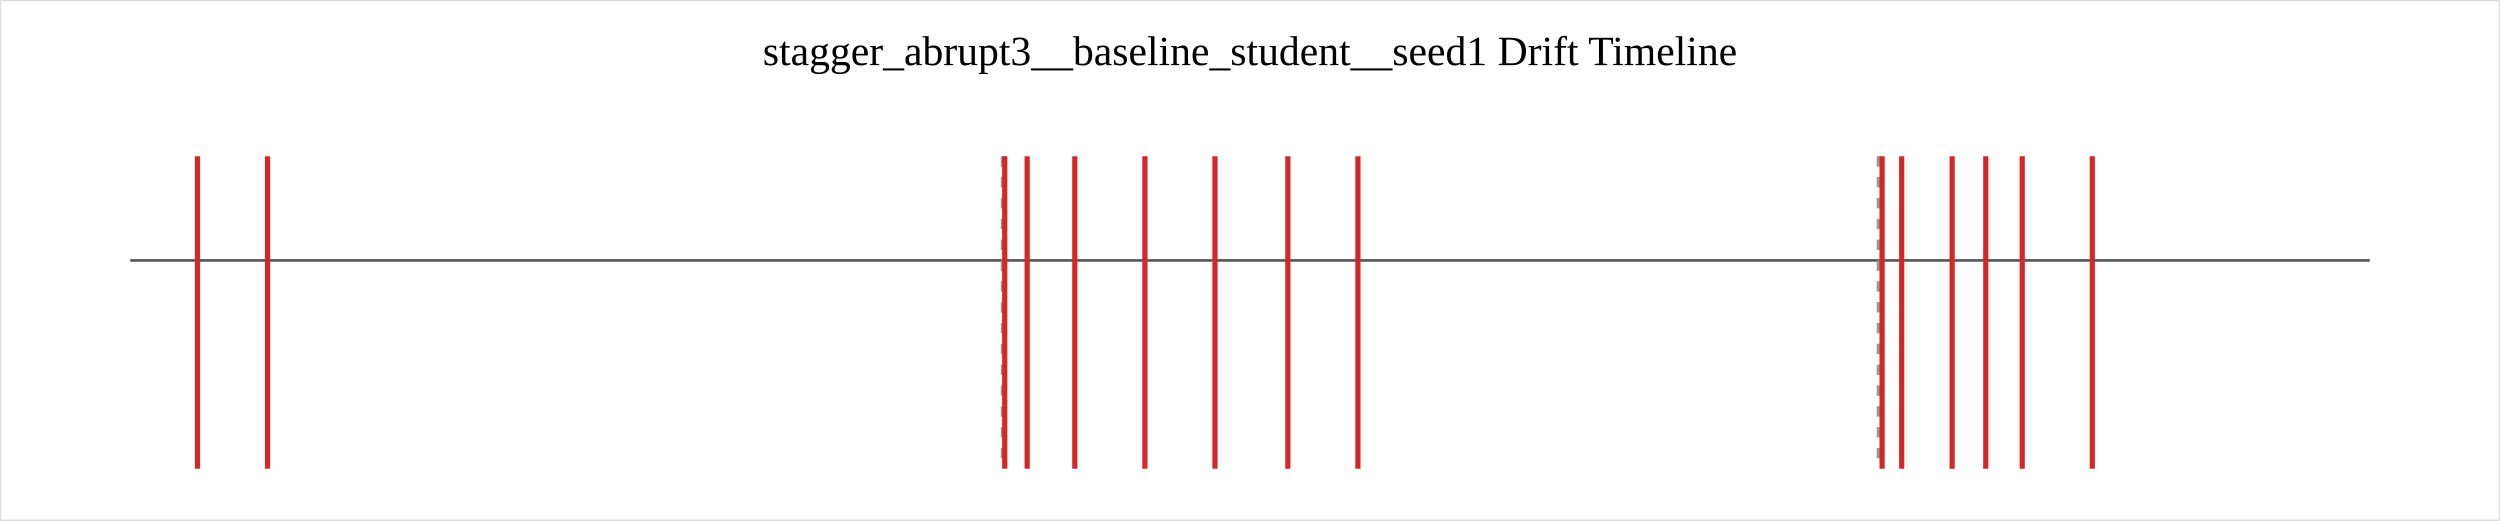
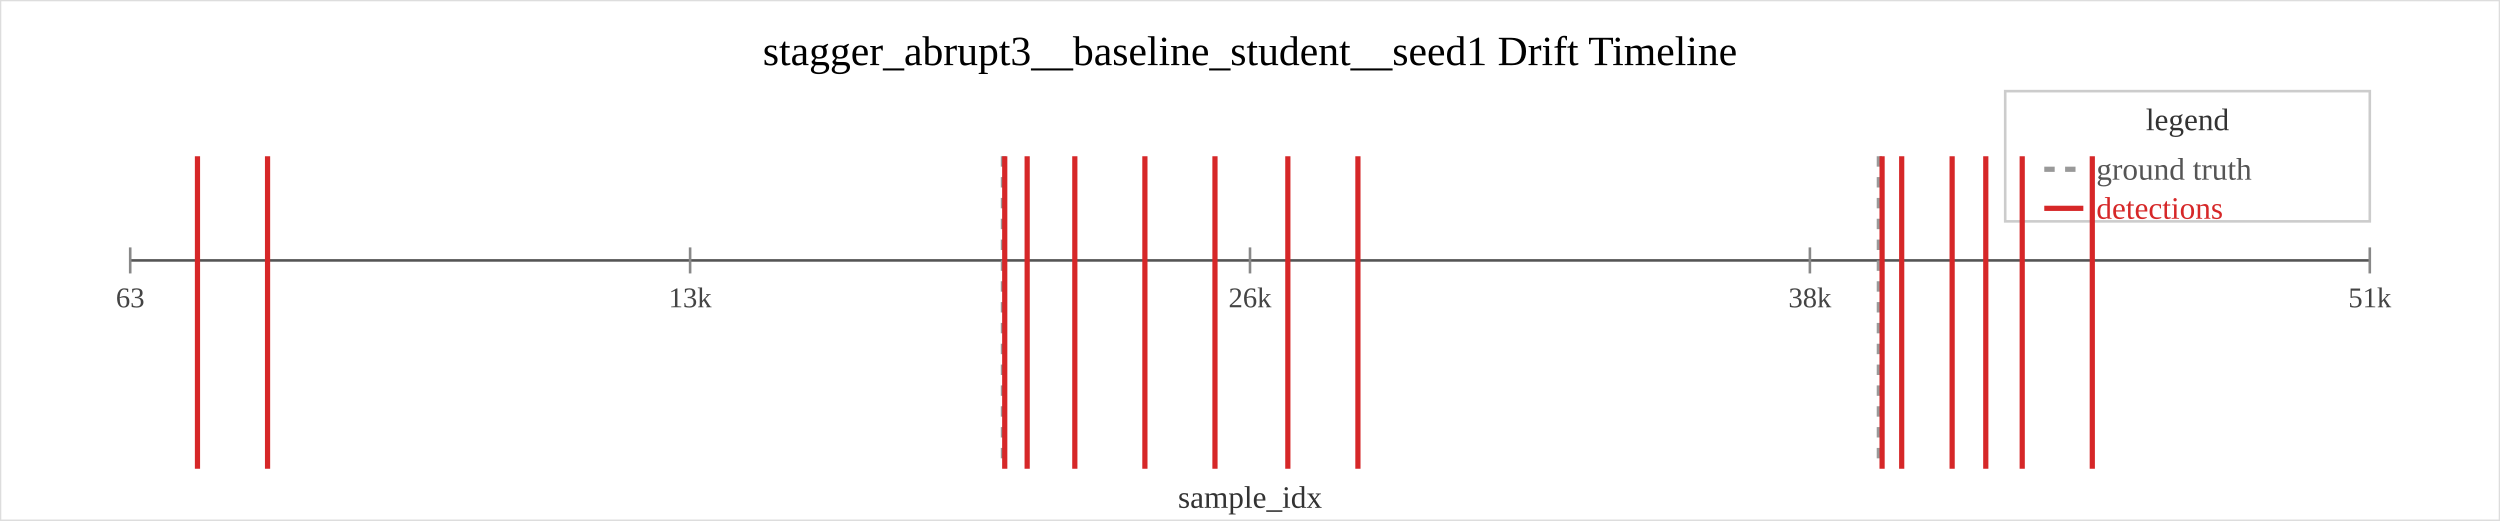
<svg xmlns="http://www.w3.org/2000/svg" width="960" height="200">
  <rect x="0" y="0" width="960" height="200" fill="#ffffff" stroke="#dddddd" />
  <text x="480.0" y="25" text-anchor="middle" font-size="16">stagger_abrupt3__baseline_student__seed1 Drift Timeline</text>
+   <text x="480.0" y="195" text-anchor="middle" font-size="12" fill="#333333">sample_idx</text>
  <line x1="50" y1="100.0" x2="910" y2="100.0" stroke="#555555" />
+   <line x1="50.00" y1="95.0" x2="50.00" y2="105.0" stroke="#888888" />
+   <text x="50.00" y="118.0" text-anchor="middle" font-size="11" fill="#444444">63</text>
+   <line x1="265.00" y1="95.0" x2="265.00" y2="105.0" stroke="#888888" />
+   <text x="265.00" y="118.0" text-anchor="middle" font-size="11" fill="#444444">13k</text>
+   <line x1="480.00" y1="95.0" x2="480.00" y2="105.0" stroke="#888888" />
+   <text x="480.00" y="118.0" text-anchor="middle" font-size="11" fill="#444444">26k</text>
+   <line x1="695.00" y1="95.0" x2="695.00" y2="105.0" stroke="#888888" />
+   <text x="695.00" y="118.0" text-anchor="middle" font-size="11" fill="#444444">38k</text>
+   <line x1="910.00" y1="95.0" x2="910.00" y2="105.0" stroke="#888888" />
+   <text x="910.00" y="118.0" text-anchor="middle" font-size="11" fill="#444444">51k</text>
+   <rect x="770" y="35" width="140" height="50" fill="#ffffff" stroke="#cccccc" />
+   <text x="840" y="50" text-anchor="middle" font-size="12" fill="#333333">legend</text>
+   <line x1="785" y1="65" x2="800" y2="65" stroke="#999999" stroke-width="2" stroke-dasharray="4,4" />
+   <text x="805" y="69" font-size="12" fill="#555555">ground truth</text>
+   <line x1="785" y1="80" x2="800" y2="80" stroke="#d62728" stroke-width="2" />
+   <text x="805" y="84" font-size="12" fill="#d62728">detections</text>
  <line x1="385.30" y1="60" x2="385.30" y2="180" stroke="#999999" stroke-width="2" stroke-dasharray="4,4" />
  <line x1="721.66" y1="60" x2="721.66" y2="180" stroke="#999999" stroke-width="2" stroke-dasharray="4,4" />
  <line x1="75.83" y1="60" x2="75.83" y2="180" stroke="#d62728" stroke-width="2" />
  <line x1="102.74" y1="60" x2="102.74" y2="180" stroke="#d62728" stroke-width="2" />
  <line x1="385.82" y1="60" x2="385.82" y2="180" stroke="#d62728" stroke-width="2" />
  <line x1="394.43" y1="60" x2="394.43" y2="180" stroke="#d62728" stroke-width="2" />
  <line x1="412.73" y1="60" x2="412.73" y2="180" stroke="#d62728" stroke-width="2" />
  <line x1="439.64" y1="60" x2="439.64" y2="180" stroke="#d62728" stroke-width="2" />
  <line x1="466.55" y1="60" x2="466.55" y2="180" stroke="#d62728" stroke-width="2" />
  <line x1="494.53" y1="60" x2="494.53" y2="180" stroke="#d62728" stroke-width="2" />
  <line x1="521.44" y1="60" x2="521.44" y2="180" stroke="#d62728" stroke-width="2" />
  <line x1="722.72" y1="60" x2="722.72" y2="180" stroke="#d62728" stroke-width="2" />
  <line x1="730.25" y1="60" x2="730.25" y2="180" stroke="#d62728" stroke-width="2" />
  <line x1="749.62" y1="60" x2="749.62" y2="180" stroke="#d62728" stroke-width="2" />
  <line x1="762.54" y1="60" x2="762.54" y2="180" stroke="#d62728" stroke-width="2" />
  <line x1="776.53" y1="60" x2="776.53" y2="180" stroke="#d62728" stroke-width="2" />
  <line x1="803.44" y1="60" x2="803.44" y2="180" stroke="#d62728" stroke-width="2" />
</svg>
